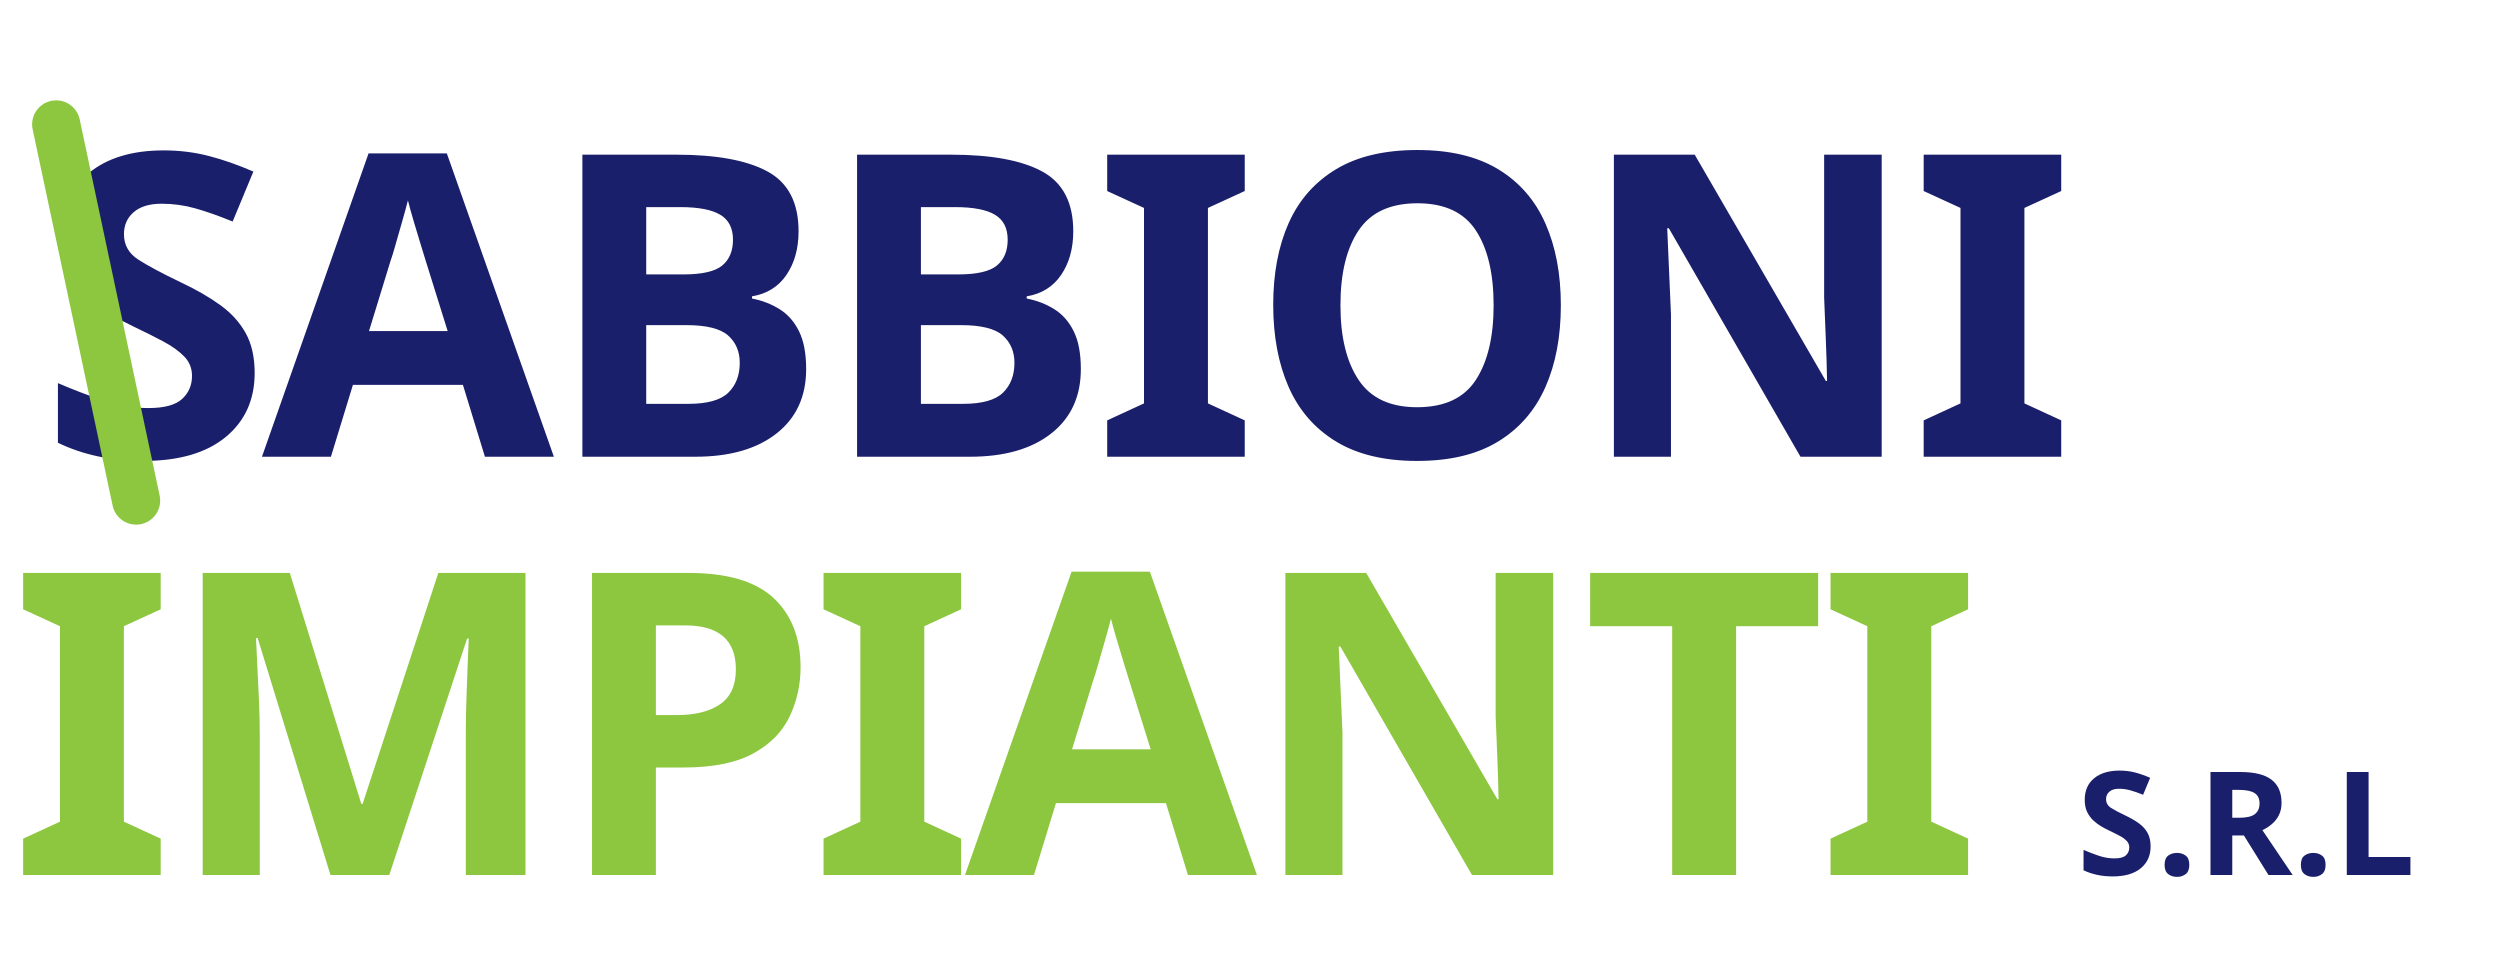
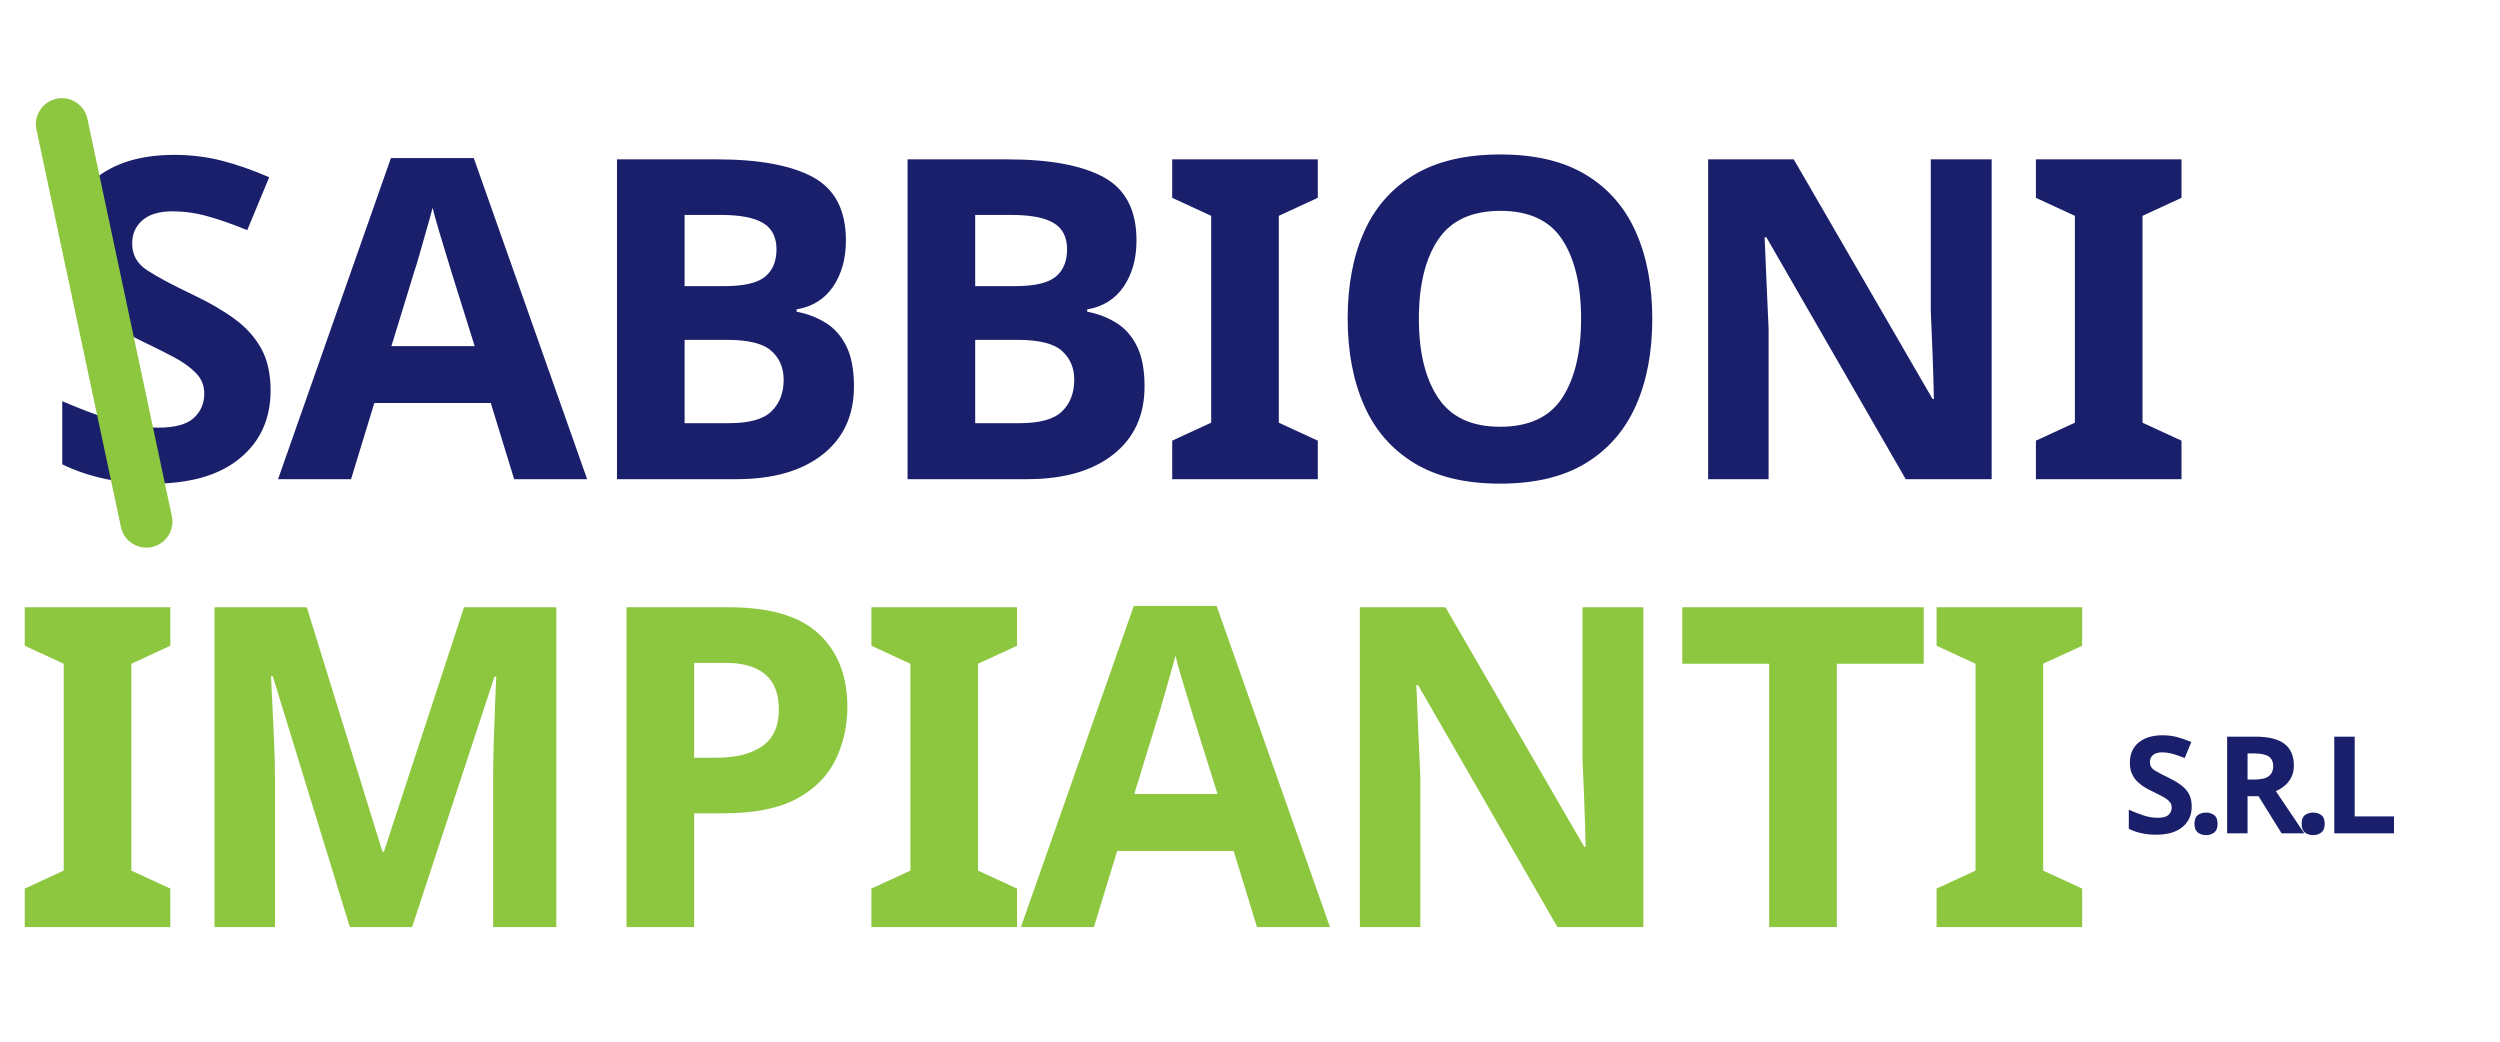
- <svg xmlns="http://www.w3.org/2000/svg" viewBox="0 0 520 200" fill="none">
-   <text x="8" y="95" font-family="Arial Black, Impact, sans-serif" font-weight="900" font-size="88" fill="#1A1F6B" letter-spacing="-2">SABBIONI</text>
-   <rect x="15" y="20" width="10" height="90" rx="5" fill="#8DC63F" transform="rotate(-12 20 65)" />
-   <text x="2" y="182" font-family="Arial Black, Impact, sans-serif" font-weight="900" font-size="88" fill="#8DC63F" letter-spacing="-2">IMPIANTI</text>
-   <text x="432" y="182" font-family="Arial Black, sans-serif" font-weight="900" font-size="30" fill="#1A1F6B">S.R.L</text>
+ <svg xmlns="http://www.w3.org/2000/svg" viewBox="0 0 480 200" fill="none">
+   <text x="8" y="92" font-family="Arial Black, Impact, sans-serif" font-weight="900" font-size="86" fill="#1A1F6B" letter-spacing="-2">SABBIONI</text>
+   <rect x="15" y="18" width="10" height="88" rx="5" fill="#8DC63F" transform="rotate(-12 20 62)" />
+   <text x="2" y="178" font-family="Arial Black, Impact, sans-serif" font-weight="900" font-size="86" fill="#8DC63F" letter-spacing="-2">IMPIANTI<tspan font-family="Arial Black, sans-serif" font-size="26" fill="#1A1F6B" dy="-18" dx="5">S.R.L</tspan>
+   </text>
</svg>
